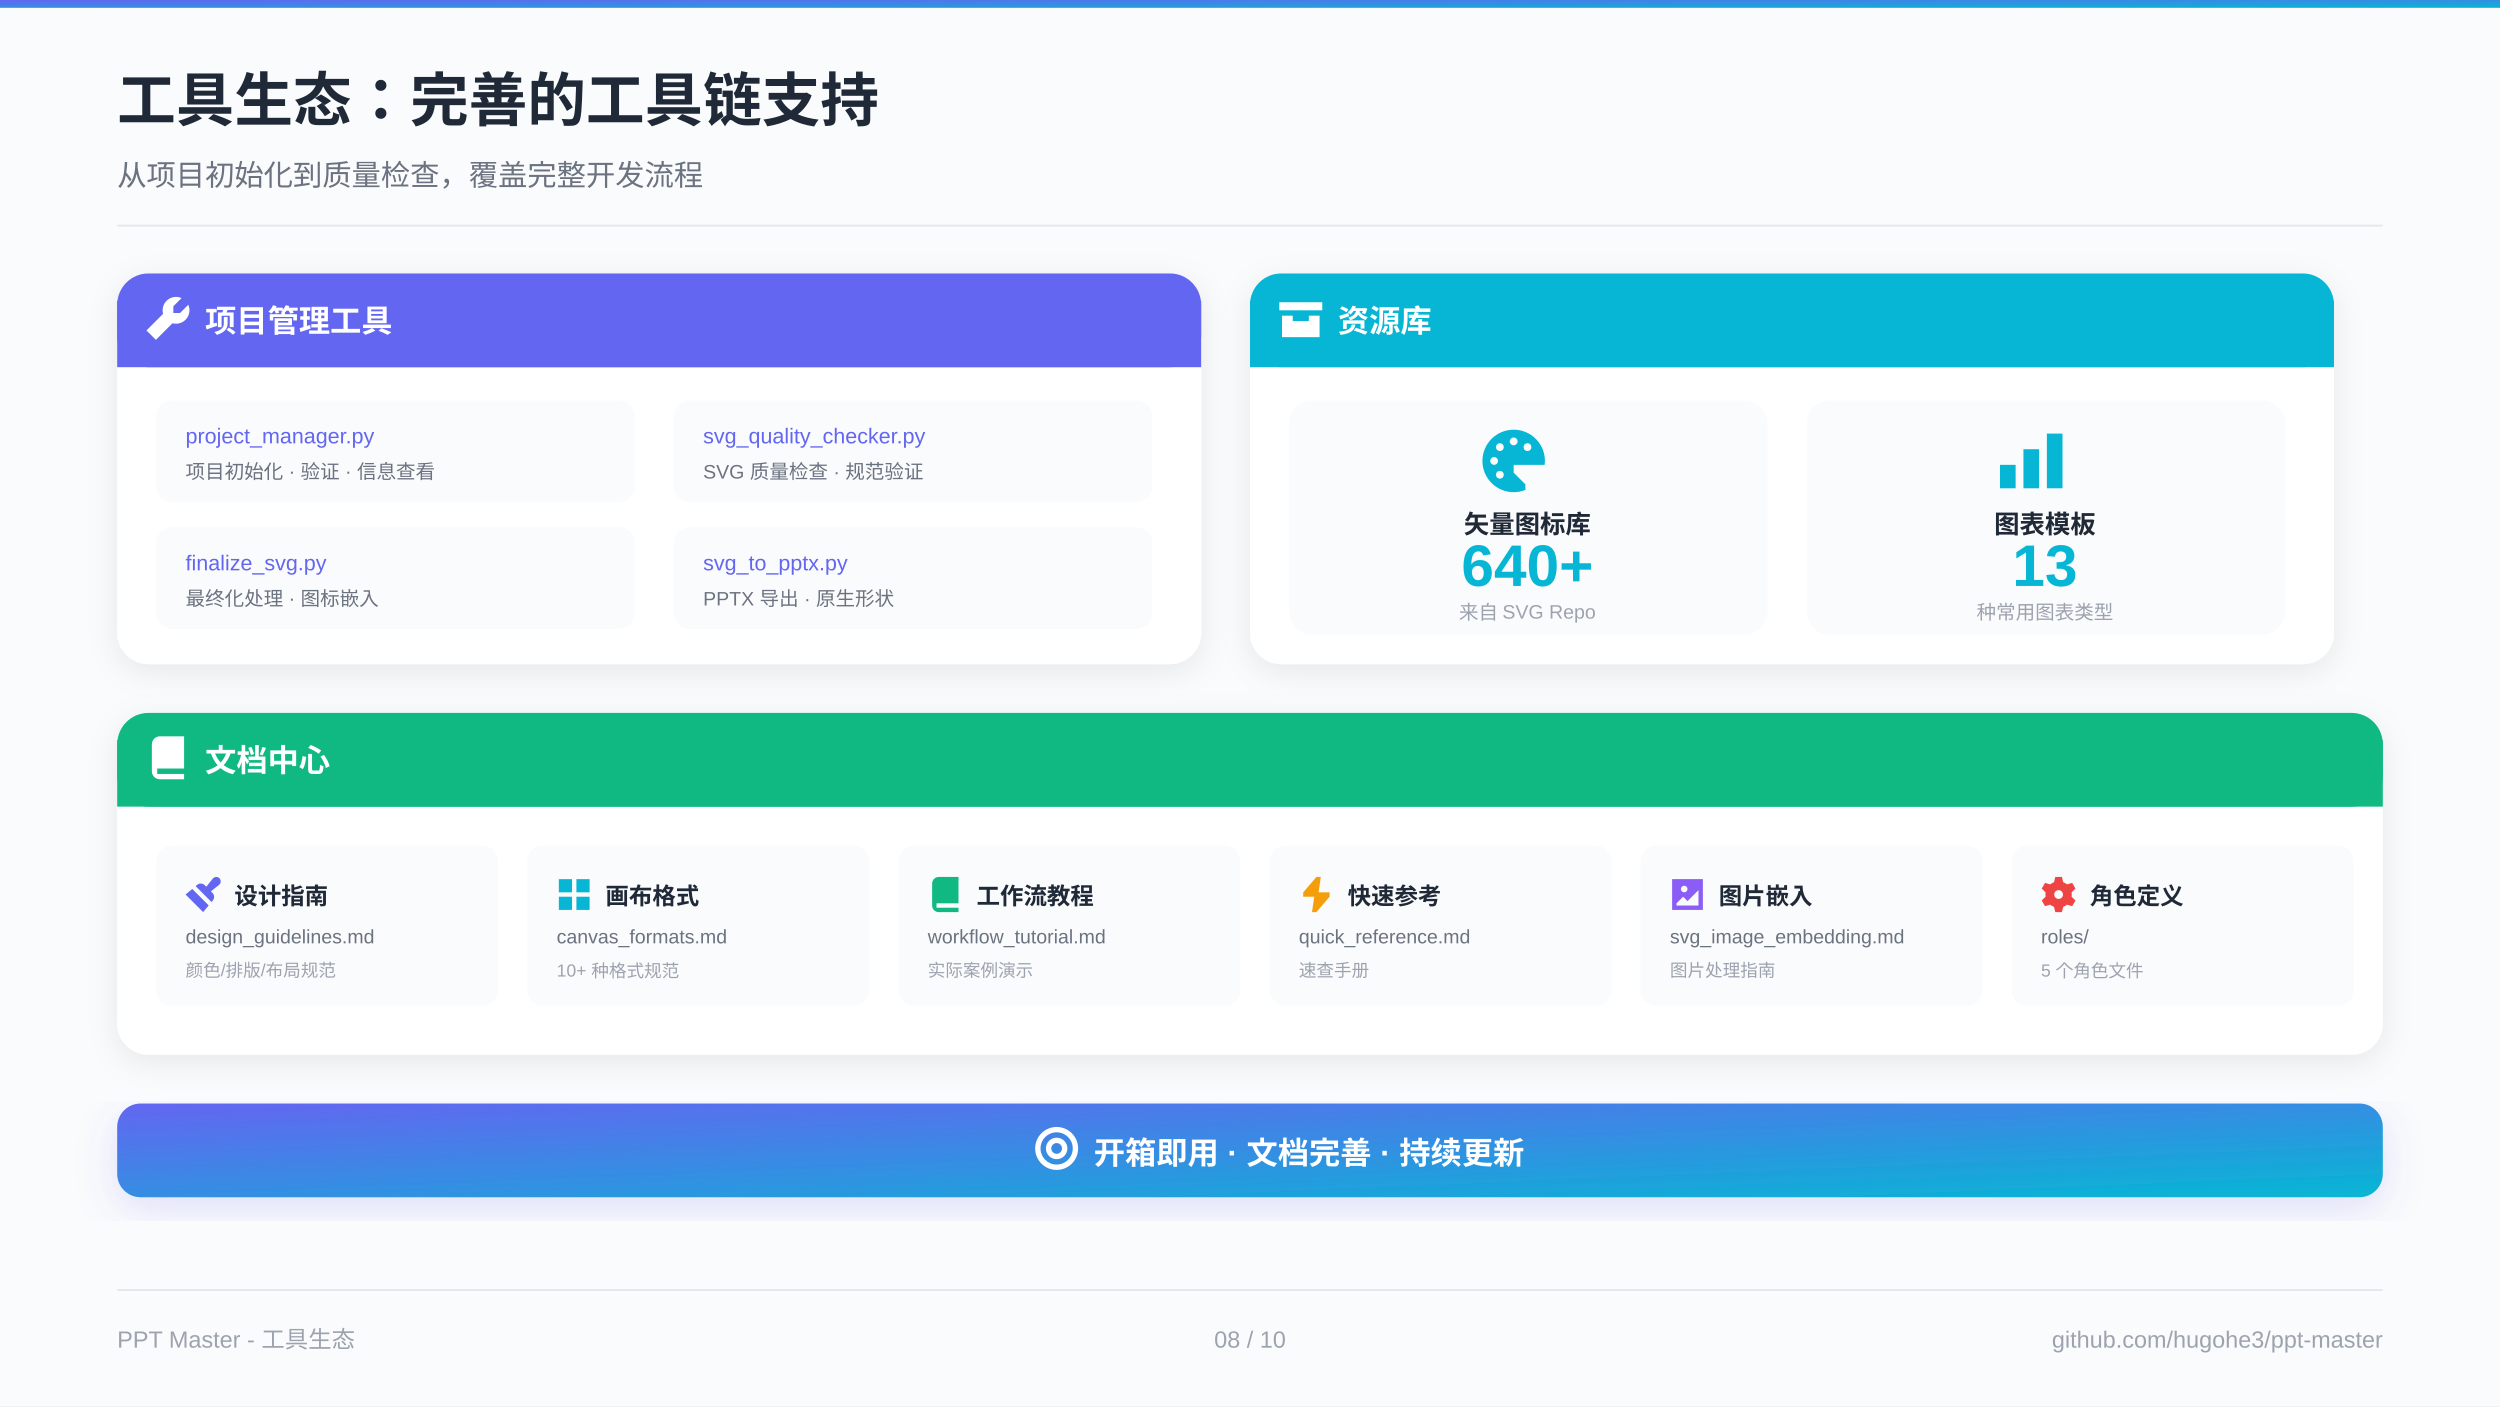
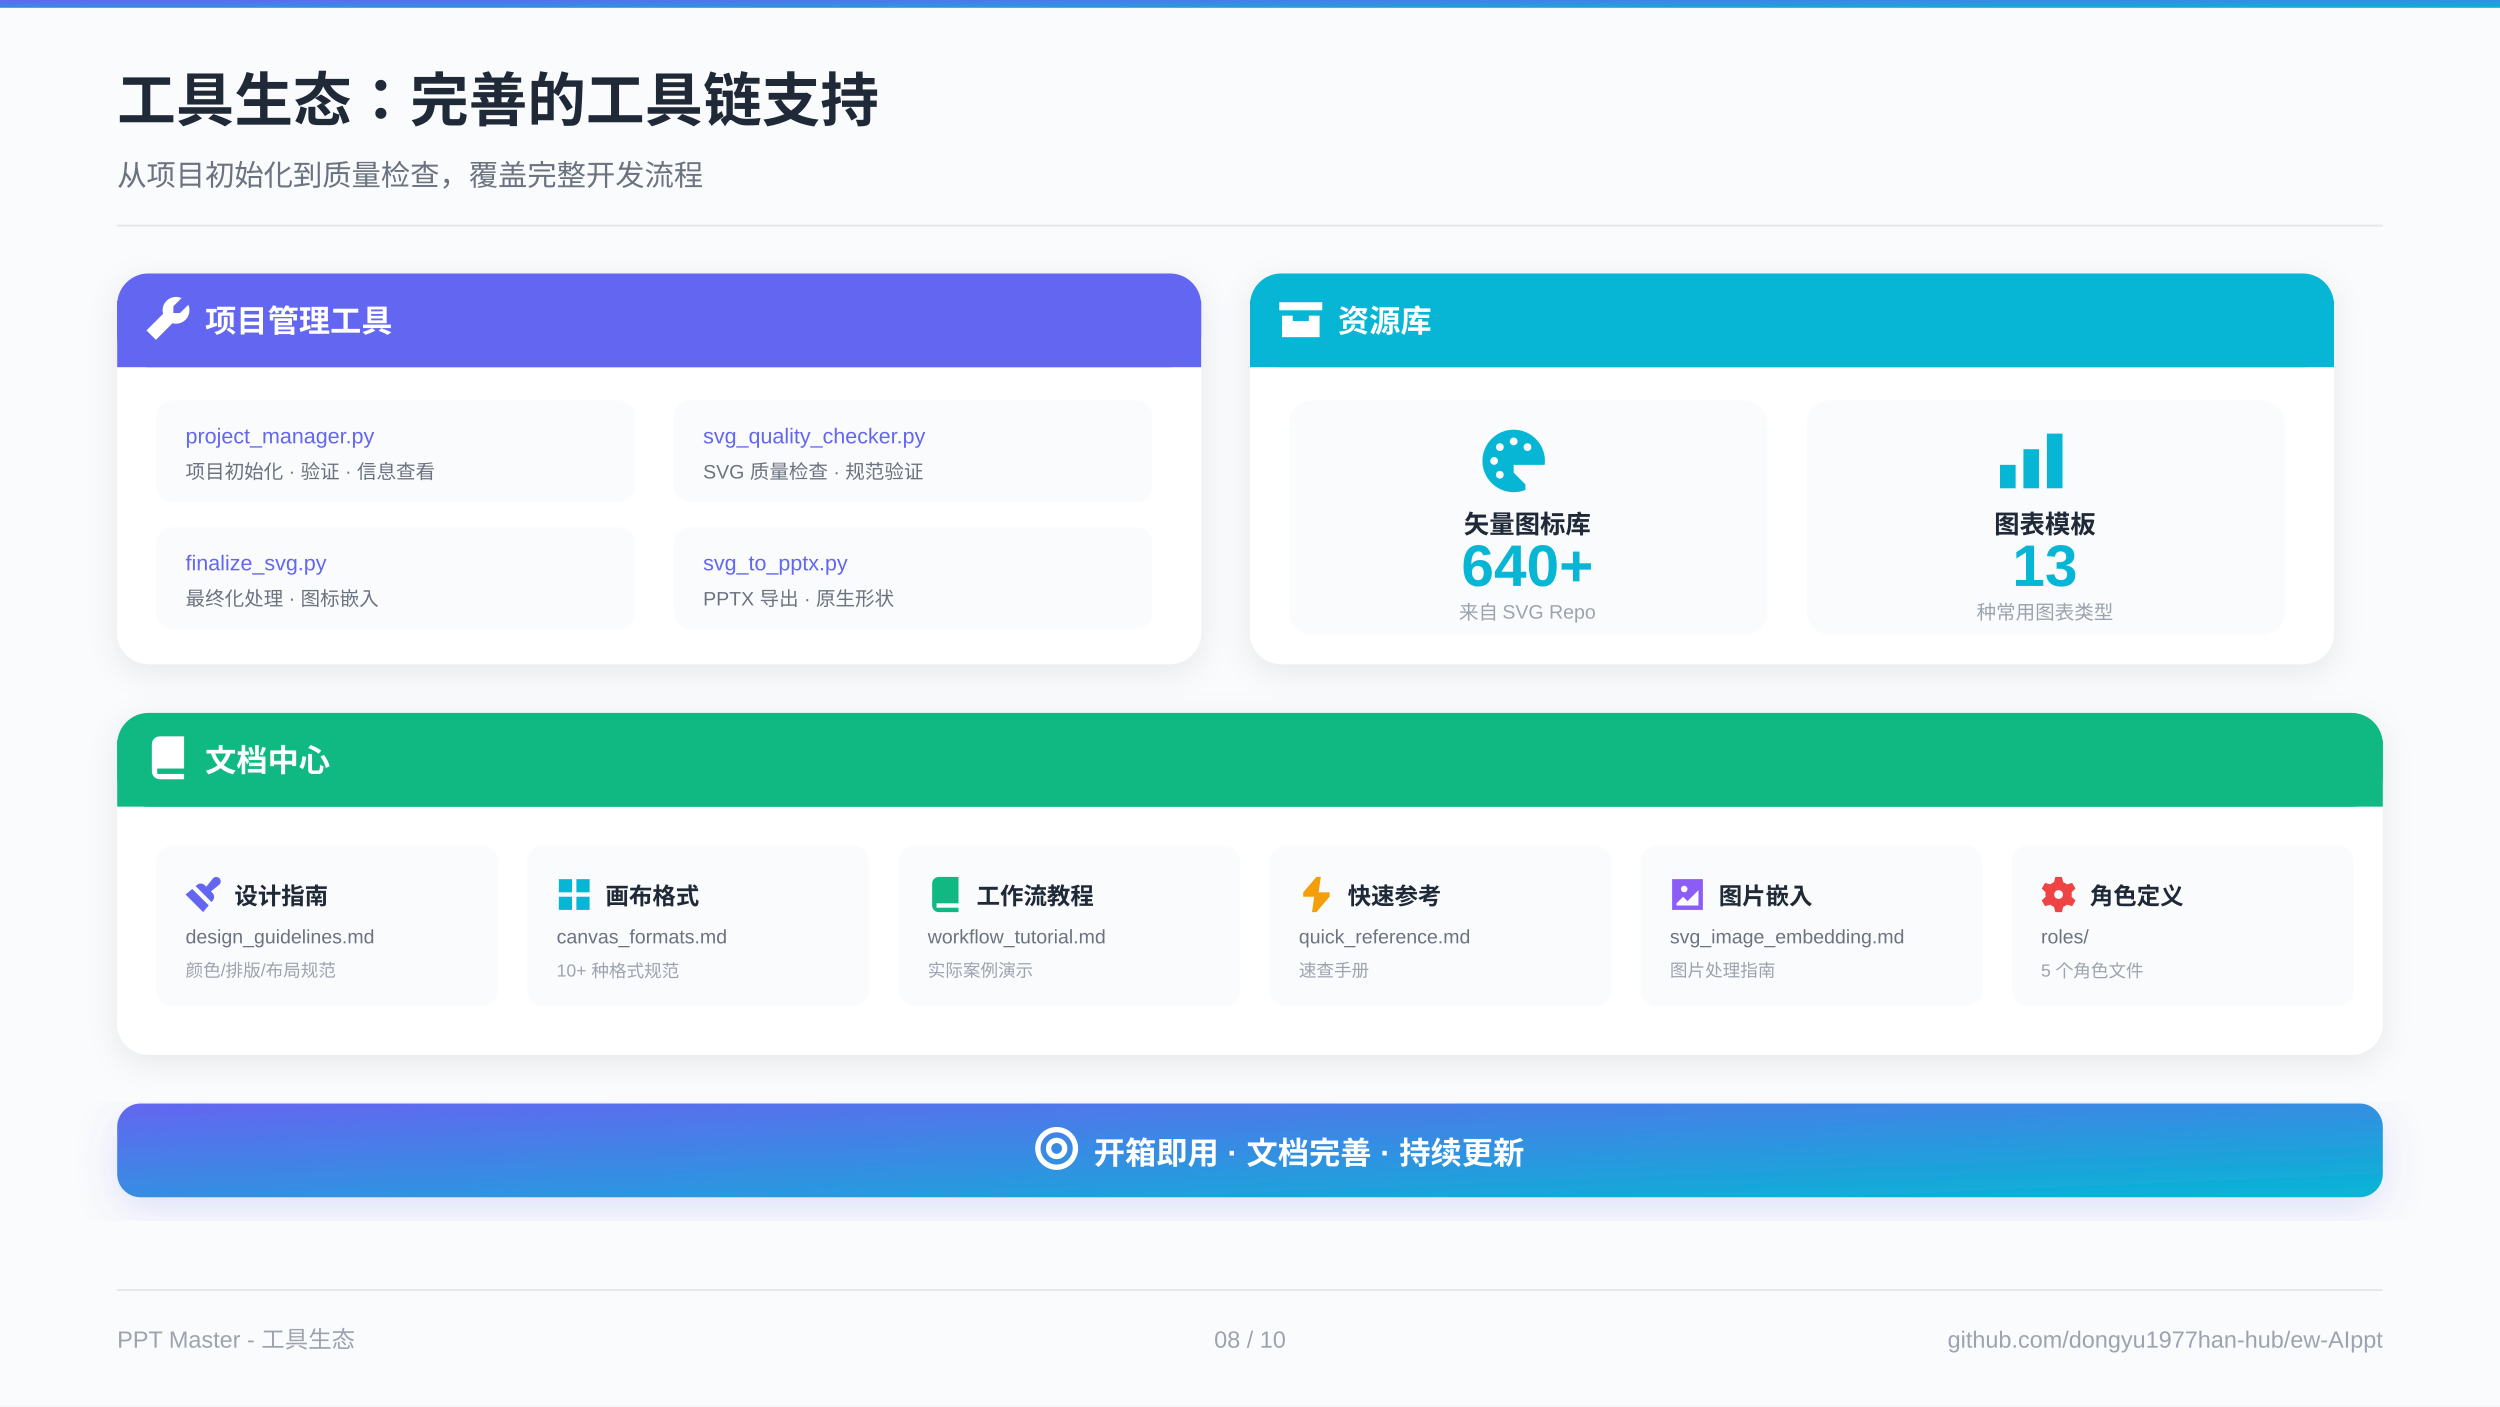
<svg xmlns="http://www.w3.org/2000/svg" viewBox="0 0 1280 720" width="1280" height="720">
  <defs>
    <linearGradient id="gradient1" x1="0%" y1="0%" x2="100%" y2="100%">
      <stop offset="0%" stop-color="#6366F1" />
      <stop offset="100%" stop-color="#06B6D4" />
    </linearGradient>
    <filter id="cardShadow" x="-15%" y="-15%" width="140%" height="140%">
      <feGaussianBlur in="SourceAlpha" stdDeviation="8" />
      <feOffset dx="0" dy="4" result="offsetBlur" />
      <feFlood flood-color="#000000" flood-opacity="0.08" result="shadowColor" />
      <feComposite in="shadowColor" in2="offsetBlur" operator="in" result="shadow" />
      <feMerge>
        <feMergeNode in="shadow" />
        <feMergeNode in="SourceGraphic" />
      </feMerge>
    </filter>
    <filter id="accentShadow" x="-15%" y="-15%" width="140%" height="140%">
      <feGaussianBlur in="SourceAlpha" stdDeviation="10" />
      <feOffset dx="0" dy="6" result="offsetBlur" />
      <feFlood flood-color="#6366F1" flood-opacity="0.18" result="shadowColor" />
      <feComposite in="shadowColor" in2="offsetBlur" operator="in" result="shadow" />
      <feMerge>
        <feMergeNode in="shadow" />
        <feMergeNode in="SourceGraphic" />
      </feMerge>
    </filter>
  </defs>
  <rect width="1280" height="720" fill="#FAFBFC" />
  <rect x="0" y="0" width="1280" height="4" fill="url(#gradient1)" />
  <text x="60" y="62" font-family="Microsoft YaHei, Arial, sans-serif" font-size="30" font-weight="bold" fill="#1F2937">工具生态：完善的工具链支持</text>
  <text x="60" y="95" font-family="Microsoft YaHei, Arial, sans-serif" font-size="15" fill="#6B7280">从项目初始化到质量检查，覆盖完整开发流程</text>
  <rect x="60" y="115" width="1160" height="1" fill="#E5E7EB" />
  <g transform="translate(60, 140)">
    <g filter="url(#cardShadow)">
      <path fill="#FFFFFF" d="M16,0 H539 A16,16 0 0 1 555,16 V184 A16,16 0 0 1 539,200 H16 A16,16 0 0 1 0,184 V16 A16,16 0 0 1 16,0 Z" />
    </g>
    <path fill="#6366F1" d="M16,0 H539 A16,16 0 0 1 555,16 V32 A16,16 0 0 1 539,48 H16 A16,16 0 0 1 0,32 V16 A16,16 0 0 1 16,0 Z" />
    <rect x="0" y="14" width="555" height="34" fill="#6366F1" />
    <g transform="translate(15.0, 12.0) scale(1.375)" fill="#FFFFFF">
      <path d="M10 3.5L13.058 0.442C12.43 0.158 11.734 0 11 0C8.239 0 6 2.239 6 5C6 5.458 6.062 5.902 6.177 6.323L0 12.5L3.5 16L9.677 9.823C10.098 9.938 10.542 10 11 10C13.761 10 16 7.761 16 5C16 4.266 15.842 3.57 15.558 2.942L12.5 6H10V3.5Z" />
    </g>
    <text x="45" y="30" font-family="Microsoft YaHei, Arial, sans-serif" font-size="16" font-weight="bold" fill="#FFFFFF">项目管理工具</text>
    <g transform="translate(20, 65)">
      <path fill="#FAFBFC" d="M8,0 H237 A8,8 0 0 1 245,8 V44 A8,8 0 0 1 237,52 H8 A8,8 0 0 1 0,44 V8 A8,8 0 0 1 8,0 Z" />
      <text x="15" y="22" font-family="monospace, Arial" font-size="11" fill="#6366F1">project_manager.py</text>
      <text x="15" y="40" font-family="Microsoft YaHei, Arial, sans-serif" font-size="10" fill="#6B7280">项目初始化 · 验证 · 信息查看</text>
      <g transform="translate(265, 0)">
        <path fill="#FAFBFC" d="M8,0 H237 A8,8 0 0 1 245,8 V44 A8,8 0 0 1 237,52 H8 A8,8 0 0 1 0,44 V8 A8,8 0 0 1 8,0 Z" />
        <text x="15" y="22" font-family="monospace, Arial" font-size="11" fill="#6366F1">svg_quality_checker.py</text>
        <text x="15" y="40" font-family="Microsoft YaHei, Arial, sans-serif" font-size="10" fill="#6B7280">SVG 质量检查 · 规范验证</text>
      </g>
    </g>
    <g transform="translate(20, 130)">
      <path fill="#FAFBFC" d="M8,0 H237 A8,8 0 0 1 245,8 V44 A8,8 0 0 1 237,52 H8 A8,8 0 0 1 0,44 V8 A8,8 0 0 1 8,0 Z" />
      <text x="15" y="22" font-family="monospace, Arial" font-size="11" fill="#6366F1">finalize_svg.py</text>
      <text x="15" y="40" font-family="Microsoft YaHei, Arial, sans-serif" font-size="10" fill="#6B7280">最终化处理 · 图标嵌入</text>
      <g transform="translate(265, 0)">
        <path fill="#FAFBFC" d="M8,0 H237 A8,8 0 0 1 245,8 V44 A8,8 0 0 1 237,52 H8 A8,8 0 0 1 0,44 V8 A8,8 0 0 1 8,0 Z" />
        <text x="15" y="22" font-family="monospace, Arial" font-size="11" fill="#6366F1">svg_to_pptx.py</text>
        <text x="15" y="40" font-family="Microsoft YaHei, Arial, sans-serif" font-size="10" fill="#6B7280">PPTX 导出 · 原生形状</text>
      </g>
    </g>
  </g>
  <g transform="translate(640, 140)">
    <g filter="url(#cardShadow)">
      <path fill="#FFFFFF" d="M16,0 H539 A16,16 0 0 1 555,16 V184 A16,16 0 0 1 539,200 H16 A16,16 0 0 1 0,184 V16 A16,16 0 0 1 16,0 Z" />
    </g>
    <path fill="#06B6D4" d="M16,0 H539 A16,16 0 0 1 555,16 V32 A16,16 0 0 1 539,48 H16 A16,16 0 0 1 0,32 V16 A16,16 0 0 1 16,0 Z" />
    <rect x="0" y="14" width="555" height="34" fill="#06B6D4" />
    <g transform="translate(15.0, 12.0) scale(1.375)" fill="#FFFFFF">
      <path d="M16 2H0V5H16V2Z" />
      <path d="M1 7H5V9H11V7H15V15H1V7Z" />
    </g>
    <text x="45" y="30" font-family="Microsoft YaHei, Arial, sans-serif" font-size="16" font-weight="bold" fill="#FFFFFF">资源库</text>
    <g transform="translate(20, 65)">
      <path fill="#FAFBFC" d="M12,0 H233 A12,12 0 0 1 245,12 V108 A12,12 0 0 1 233,120 H12 A12,12 0 0 1 0,108 V12 A12,12 0 0 1 12,0 Z" />
      <g transform="translate(99.0, 15.0) scale(2.0)" fill="#06B6D4">
        <path fill-rule="evenodd" clip-rule="evenodd" d="M16 8C16 8.339 15.979 8.672 15.938 9H8V11L11 14V15.418C10.074 15.793 9.061 16 8 16C3.582 16 0 12.418 0 8C0 3.582 3.582 0 8 0C12.418 0 16 3.582 16 8ZM3 9C3.552 9 4 8.552 4 8C4 7.448 3.552 7 3 7C2.448 7 2 7.448 2 8C2 8.552 2.448 9 3 9ZM9 3C9 3.552 8.552 4 8 4C7.448 4 7 3.552 7 3C7 2.448 7.448 2 8 2C8.552 2 9 2.448 9 3ZM5.171 5.172C5.562 4.781 5.562 4.148 5.171 3.757C4.781 3.367 4.148 3.367 3.757 3.757C3.367 4.148 3.367 4.781 3.757 5.172C4.148 5.562 4.781 5.562 5.171 5.172ZM12.243 5.172C11.852 5.562 11.219 5.562 10.829 5.172C10.438 4.781 10.438 4.148 10.829 3.757C11.219 3.367 11.852 3.367 12.243 3.757C12.633 4.148 12.633 4.781 12.243 5.172ZM5.171 10.828C4.781 10.438 4.148 10.438 3.757 10.828C3.367 11.219 3.367 11.852 3.757 12.243C4.148 12.633 4.781 12.633 5.171 12.243C5.562 11.852 5.562 11.219 5.171 10.828Z" />
      </g>
      <text x="122" y="68" font-family="Microsoft YaHei, Arial, sans-serif" font-size="13" font-weight="bold" text-anchor="middle" fill="#1F2937">矢量图标库</text>
      <text x="122" y="95" font-family="Arial, sans-serif" font-size="30" font-weight="bold" text-anchor="middle" fill="#06B6D4">640+</text>
      <text x="122" y="112" font-family="Microsoft YaHei, Arial, sans-serif" font-size="10" text-anchor="middle" fill="#9CA3AF">来自 SVG Repo</text>
      <g transform="translate(265, 0)">
        <path fill="#FAFBFC" d="M12,0 H233 A12,12 0 0 1 245,12 V108 A12,12 0 0 1 233,120 H12 A12,12 0 0 1 0,108 V12 A12,12 0 0 1 12,0 Z" />
        <g transform="translate(99.0, 15.0) scale(2.0)" fill="#06B6D4">
          <path d="M16 1H12V15H16V1Z" />
          <path d="M6 5H10V15H6V5Z" />
          <path d="M0 9H4V15H0V9Z" />
        </g>
        <text x="122" y="68" font-family="Microsoft YaHei, Arial, sans-serif" font-size="13" font-weight="bold" text-anchor="middle" fill="#1F2937">图表模板</text>
        <text x="122" y="95" font-family="Arial, sans-serif" font-size="30" font-weight="bold" text-anchor="middle" fill="#06B6D4">13</text>
        <text x="122" y="112" font-family="Microsoft YaHei, Arial, sans-serif" font-size="10" text-anchor="middle" fill="#9CA3AF">种常用图表类型</text>
      </g>
    </g>
  </g>
  <g transform="translate(60, 365)">
    <g filter="url(#cardShadow)">
      <path fill="#FFFFFF" d="M16,0 H1144 A16,16 0 0 1 1160,16 V159 A16,16 0 0 1 1144,175 H16 A16,16 0 0 1 0,159 V16 A16,16 0 0 1 16,0 Z" />
    </g>
    <path fill="#10B981" d="M16,0 H1144 A16,16 0 0 1 1160,16 V32 A16,16 0 0 1 1144,48 H16 A16,16 0 0 1 0,32 V16 A16,16 0 0 1 16,0 Z" />
    <rect x="0" y="14" width="1160" height="34" fill="#10B981" />
    <g transform="translate(15.0, 12.0) scale(1.375)" fill="#FFFFFF">
      <path d="M5 0C3.343 0 2 1.343 2 3V13C2 14.657 3.343 16 5 16H14V14H4V12H14V0H5Z" />
    </g>
    <text x="45" y="30" font-family="Microsoft YaHei, Arial, sans-serif" font-size="16" font-weight="bold" fill="#FFFFFF">文档中心</text>
    <g transform="translate(20, 68)">
      <path fill="#FAFBFC" d="M8,0 H167 A8,8 0 0 1 175,8 V74 A8,8 0 0 1 167,82 H8 A8,8 0 0 1 0,74 V8 A8,8 0 0 1 8,0 Z" />
      <g transform="translate(15.0, 16.0) scale(1.125)" fill="#6366F1">
        <path d="M9.444 4.444L12.392 0.76C12.776 0.28 13.358 0 13.974 0C15.093 0 16 0.907 16 2.026C16 2.642 15.72 3.224 15.24 3.608L11.556 6.556L12.245 7.245C12.729 7.729 13 8.384 13 9.067C13 9.67 12.789 10.254 12.403 10.717L11.825 11.41L4.59 4.175L5.283 3.597C5.746 3.211 6.33 3 6.933 3C7.616 3 8.271 3.271 8.755 3.755L9.444 4.444Z" />
        <path d="M0 8L3.047 5.461L10.539 12.953L8 16L0 8Z" />
      </g>
      <text x="40" y="30" font-family="Microsoft YaHei, Arial, sans-serif" font-size="12" font-weight="bold" fill="#1F2937">设计指南</text>
      <text x="15" y="50" font-family="Microsoft YaHei, Arial, sans-serif" font-size="10" fill="#6B7280">design_guidelines.md</text>
      <text x="15" y="67" font-family="Microsoft YaHei, Arial, sans-serif" font-size="9" fill="#9CA3AF">颜色/排版/布局规范</text>
      <g transform="translate(190, 0)">
        <path fill="#FAFBFC" d="M8,0 H167 A8,8 0 0 1 175,8 V74 A8,8 0 0 1 167,82 H8 A8,8 0 0 1 0,74 V8 A8,8 0 0 1 8,0 Z" />
        <g transform="translate(15.0, 16.0) scale(1.125)" fill="#06B6D4">
          <path fill-rule="evenodd" clip-rule="evenodd" d="M7 1H1V7H7V1ZM7 9H1V15H7V9ZM9 1H15V7H9V1ZM15 9H9V15H15V9Z" />
        </g>
        <text x="40" y="30" font-family="Microsoft YaHei, Arial, sans-serif" font-size="12" font-weight="bold" fill="#1F2937">画布格式</text>
        <text x="15" y="50" font-family="Microsoft YaHei, Arial, sans-serif" font-size="10" fill="#6B7280">canvas_formats.md</text>
        <text x="15" y="67" font-family="Microsoft YaHei, Arial, sans-serif" font-size="9" fill="#9CA3AF">10+ 种格式规范</text>
      </g>
      <g transform="translate(380, 0)">
        <path fill="#FAFBFC" d="M8,0 H167 A8,8 0 0 1 175,8 V74 A8,8 0 0 1 167,82 H8 A8,8 0 0 1 0,74 V8 A8,8 0 0 1 8,0 Z" />
        <g transform="translate(15.0, 16.0) scale(1.125)" fill="#10B981">
          <path d="M5 0C3.343 0 2 1.343 2 3V13C2 14.657 3.343 16 5 16H14V14H4V12H14V0H5Z" />
        </g>
        <text x="40" y="30" font-family="Microsoft YaHei, Arial, sans-serif" font-size="12" font-weight="bold" fill="#1F2937">工作流教程</text>
        <text x="15" y="50" font-family="Microsoft YaHei, Arial, sans-serif" font-size="10" fill="#6B7280">workflow_tutorial.md</text>
        <text x="15" y="67" font-family="Microsoft YaHei, Arial, sans-serif" font-size="9" fill="#9CA3AF">实际案例演示</text>
      </g>
      <g transform="translate(570, 0)">
        <path fill="#FAFBFC" d="M8,0 H167 A8,8 0 0 1 175,8 V74 A8,8 0 0 1 167,82 H8 A8,8 0 0 1 0,74 V8 A8,8 0 0 1 8,0 Z" />
        <g transform="translate(15.0, 16.0) scale(1.125)" fill="#F59E0B">
          <path d="M9 7L10 0H8L2 7V9H7L6 16H8L14 9L14 7H9Z" />
        </g>
        <text x="40" y="30" font-family="Microsoft YaHei, Arial, sans-serif" font-size="12" font-weight="bold" fill="#1F2937">快速参考</text>
        <text x="15" y="50" font-family="Microsoft YaHei, Arial, sans-serif" font-size="10" fill="#6B7280">quick_reference.md</text>
        <text x="15" y="67" font-family="Microsoft YaHei, Arial, sans-serif" font-size="9" fill="#9CA3AF">速查手册</text>
      </g>
      <g transform="translate(760, 0)">
        <path fill="#FAFBFC" d="M8,0 H167 A8,8 0 0 1 175,8 V74 A8,8 0 0 1 167,82 H8 A8,8 0 0 1 0,74 V8 A8,8 0 0 1 8,0 Z" />
        <g transform="translate(15.0, 16.0) scale(1.125)" fill="#8B5CF6">
          <path fill-rule="evenodd" clip-rule="evenodd" d="M1 1H15V15H1V1ZM6 9L8 11L13 6V13H3V12L6 9ZM6.5 7C7.328 7 8 6.328 8 5.5C8 4.672 7.328 4 6.5 4C5.672 4 5 4.672 5 5.5C5 6.328 5.672 7 6.5 7Z" />
        </g>
        <text x="40" y="30" font-family="Microsoft YaHei, Arial, sans-serif" font-size="12" font-weight="bold" fill="#1F2937">图片嵌入</text>
        <text x="15" y="50" font-family="Microsoft YaHei, Arial, sans-serif" font-size="10" fill="#6B7280">svg_image_embedding.md</text>
        <text x="15" y="67" font-family="Microsoft YaHei, Arial, sans-serif" font-size="9" fill="#9CA3AF">图片处理指南</text>
      </g>
      <g transform="translate(950, 0)">
        <path fill="#FAFBFC" d="M8,0 H167 A8,8 0 0 1 175,8 V74 A8,8 0 0 1 167,82 H8 A8,8 0 0 1 0,74 V8 A8,8 0 0 1 8,0 Z" />
        <g transform="translate(15.0, 16.0) scale(1.125)" fill="#EF4444">
          <path fill-rule="evenodd" clip-rule="evenodd" d="M6.5 0H9.5L10.094 2.375C10.728 2.611 11.311 2.952 11.822 3.375L14.178 2.701L15.678 5.299L13.917 7.002C13.972 7.326 14 7.66 14 8C14 8.34 13.972 8.674 13.917 8.998L15.678 10.701L14.178 13.299L11.822 12.625C11.311 13.048 10.728 13.389 10.094 13.624L9.5 16H6.5L5.906 13.624C5.272 13.389 4.689 13.048 4.178 12.625L1.822 13.299L0.322 10.701L2.083 8.998C2.028 8.674 2 8.34 2 8C2 7.66 2.028 7.326 2.083 7.002L0.322 5.299L1.822 2.701L4.178 3.375C4.689 2.952 5.272 2.611 5.906 2.375L6.5 0ZM8 10C9.105 10 10 9.105 10 8C10 6.895 9.105 6 8 6C6.895 6 6 6.895 6 8C6 9.105 6.895 10 8 10Z" />
        </g>
        <text x="40" y="30" font-family="Microsoft YaHei, Arial, sans-serif" font-size="12" font-weight="bold" fill="#1F2937">角色定义</text>
        <text x="15" y="50" font-family="Microsoft YaHei, Arial, sans-serif" font-size="10" fill="#6B7280">roles/</text>
        <text x="15" y="67" font-family="Microsoft YaHei, Arial, sans-serif" font-size="9" fill="#9CA3AF">5 个角色文件</text>
      </g>
    </g>
  </g>
  <g filter="url(#accentShadow)">
    <path fill="url(#gradient1)" d="M72,565 H1208 A12,12 0 0 1 1220,577 V601 A12,12 0 0 1 1208,613 H72 A12,12 0 0 1 60,601 V577 A12,12 0 0 1 72,565 Z" />
  </g>
  <g transform="translate(530.0, 577.0) scale(1.375)" fill="#FFFFFF">
    <path fill-rule="evenodd" clip-rule="evenodd" d="M8 4C5.791 4 4 5.791 4 8C4 10.209 5.791 12 8 12C10.209 12 12 10.209 12 8C12 5.791 10.209 4 8 4ZM6 8C6 6.895 6.895 6 8 6C9.105 6 10 6.895 10 8C10 9.105 9.105 10 8 10C6.895 10 6 9.105 6 8Z" />
    <path fill-rule="evenodd" clip-rule="evenodd" d="M8 0C3.582 0 0 3.582 0 8C0 12.418 3.582 16 8 16C12.418 16 16 12.418 16 8C16 3.582 12.418 0 8 0ZM2 8C2 4.686 4.686 2 8 2C11.314 2 14 4.686 14 8C14 11.314 11.314 14 8 14C4.686 14 2 11.314 2 8Z" />
  </g>
  <text x="560" y="596" font-family="Microsoft YaHei, Arial, sans-serif" font-size="16" font-weight="bold" fill="#FFFFFF">开箱即用 · 文档完善 · 持续更新</text>
  <rect x="60" y="660" width="1160" height="1" fill="#E5E7EB" />
  <text x="60" y="690" font-family="Microsoft YaHei, Arial, sans-serif" font-size="12" fill="#9CA3AF">PPT Master - 工具生态</text>
  <text x="640" y="690" font-family="Arial, sans-serif" font-size="12" text-anchor="middle" fill="#9CA3AF">08 / 10</text>
-   <text x="1220" y="690" font-family="Arial, sans-serif" font-size="12" text-anchor="end" fill="#9CA3AF">github.com/hugohe3/ppt-master</text>
+   <text x="1220" y="690" font-family="Arial, sans-serif" font-size="12" text-anchor="end" fill="#9CA3AF">github.com/dongyu1977han-hub/ew-AIppt</text>
</svg>
